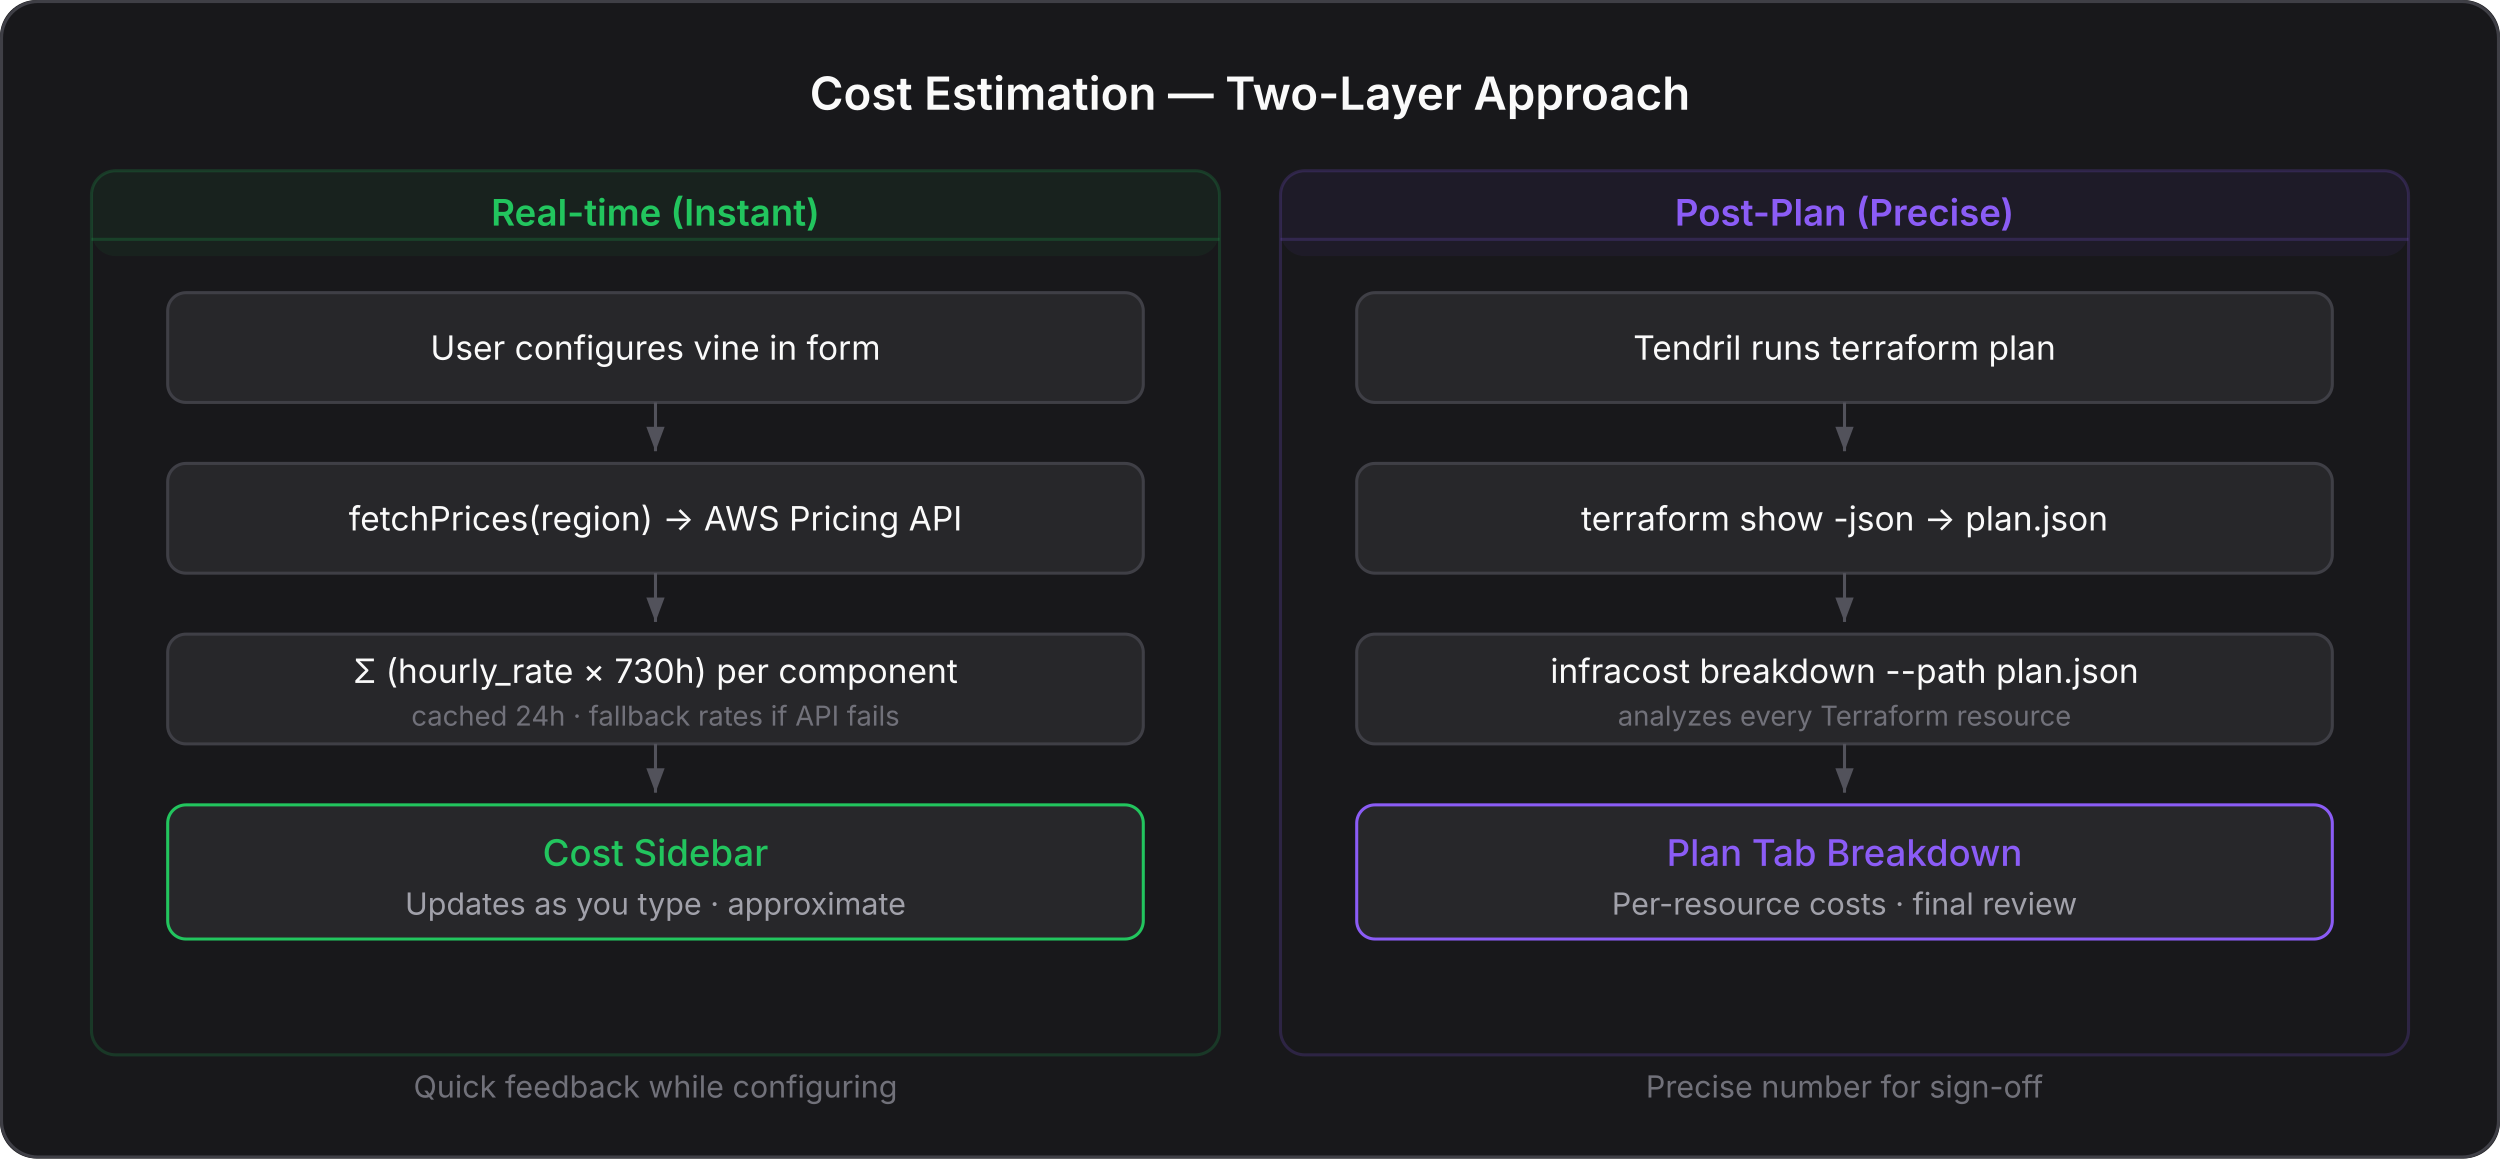
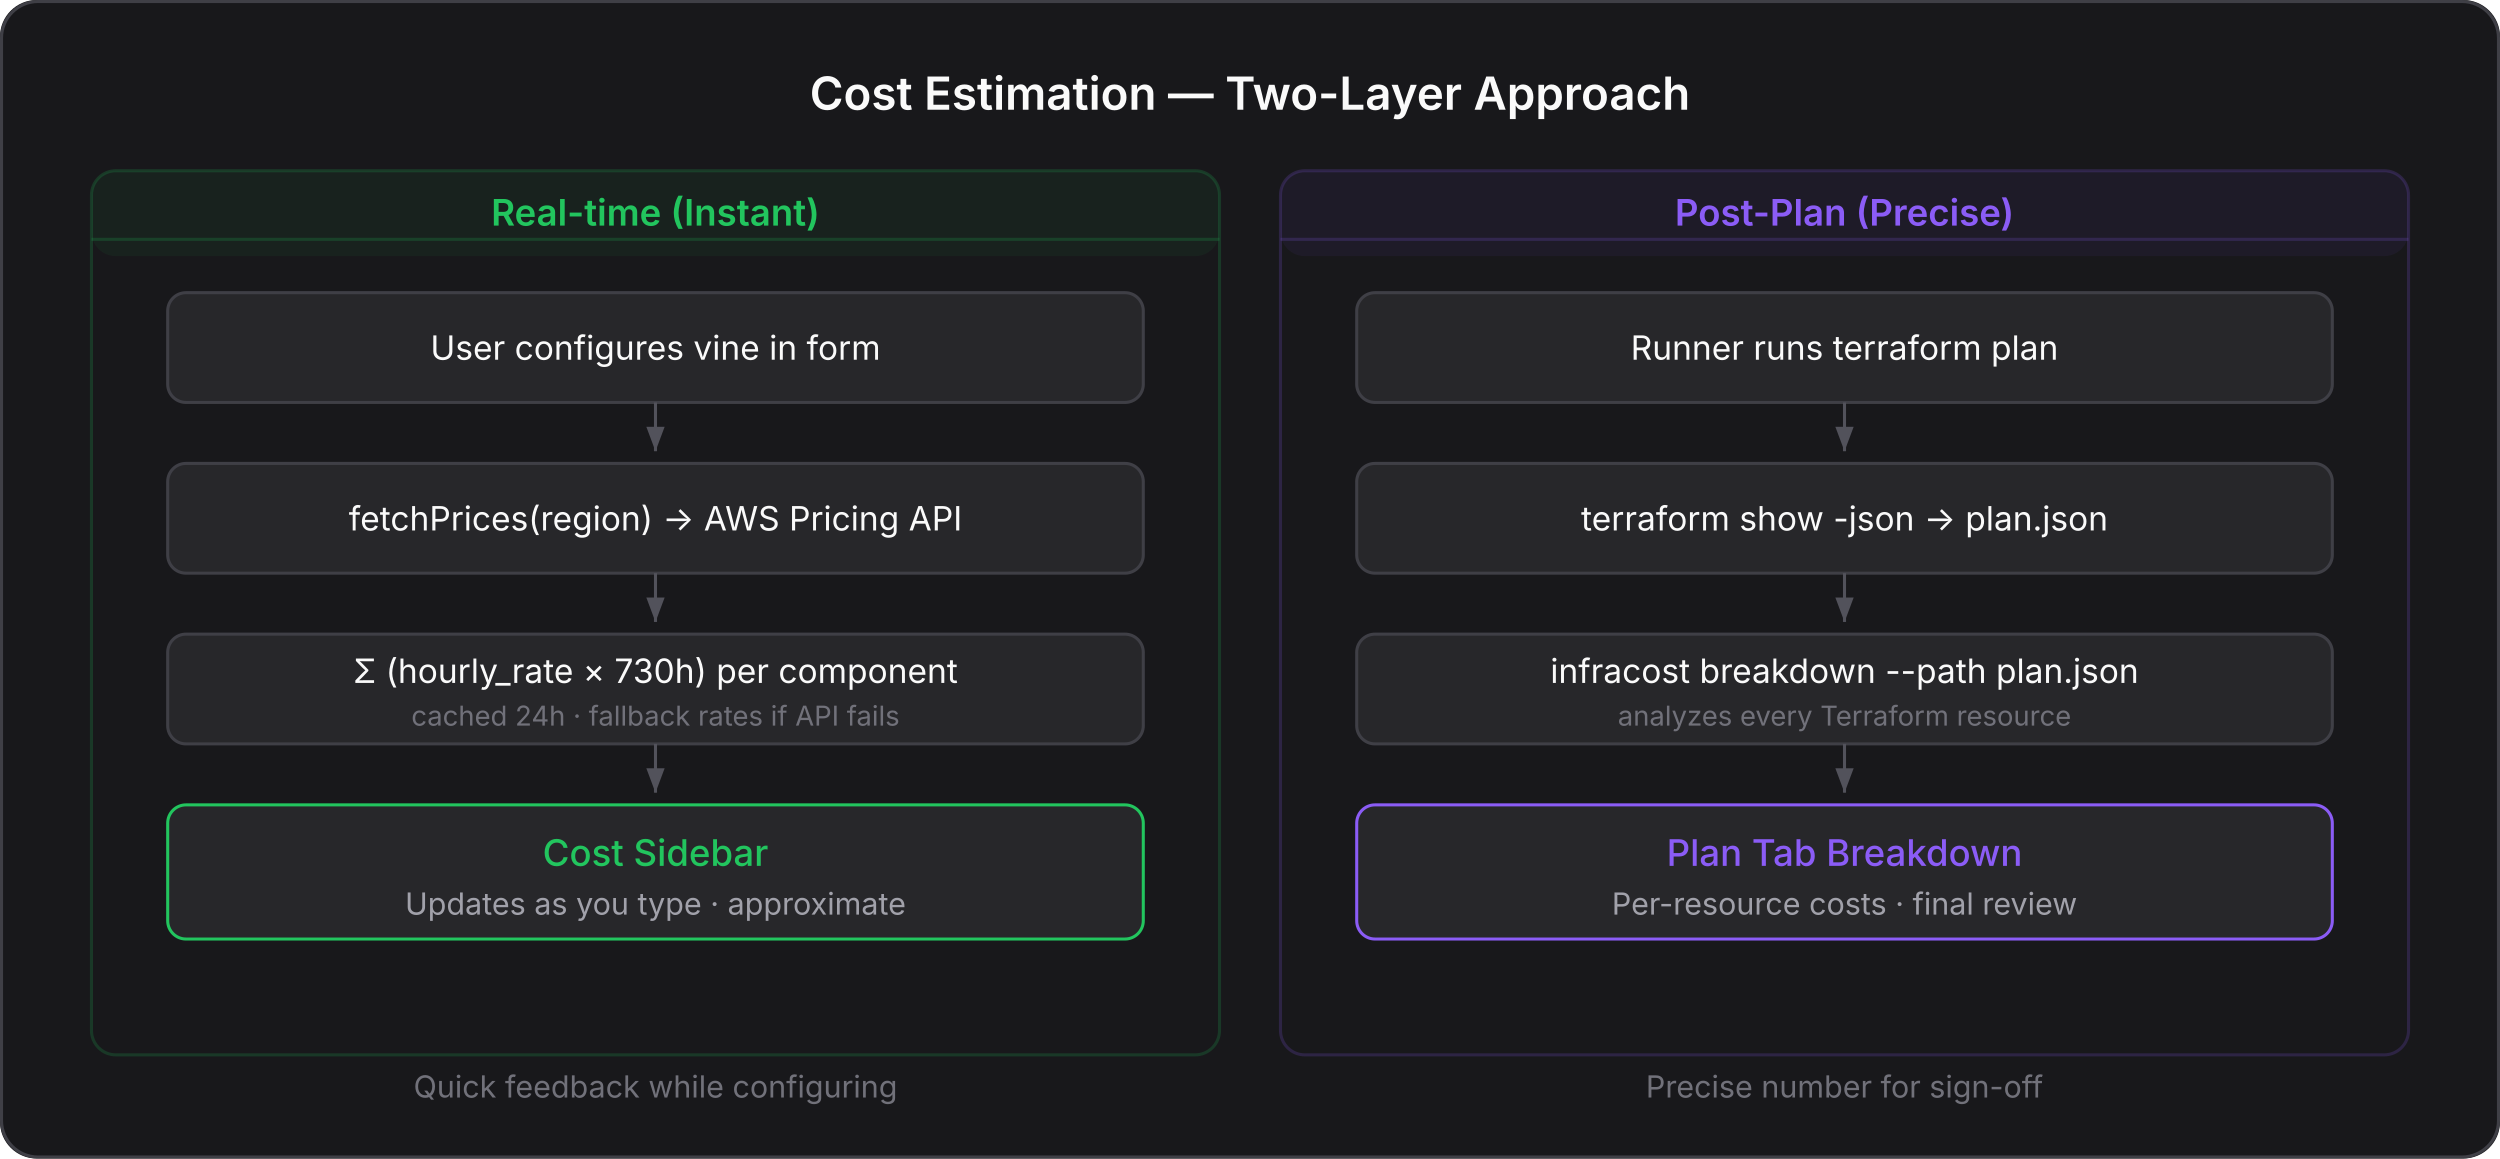
<svg xmlns="http://www.w3.org/2000/svg" viewBox="0 0 820 380" width="100%" fill="none">
  <defs>
    <marker id="arrow" markerWidth="8" markerHeight="6" refX="8" refY="3" orient="auto">
      <path d="M0,0 L8,3 L0,6" fill="#52525B" />
    </marker>
  </defs>
  <rect width="820" height="380" rx="12" fill="#18181B" />
  <rect x="0.5" y="0.5" width="819" height="379" rx="12" fill="none" stroke="#3F3F46" />
  <text x="410" y="36" text-anchor="middle" font-family="Inter, system-ui, sans-serif" font-size="15" font-weight="600" fill="#FAFAFA">Cost Estimation — Two-Layer Approach</text>
  <rect x="30" y="56" width="370" height="290" rx="8" fill="none" stroke="#22C55E30" />
  <rect x="30" y="56" width="370" height="28" rx="8" fill="#22C55E10" />
  <rect x="30" y="78" width="370" height="1" fill="#22C55E30" />
  <text x="215" y="74" text-anchor="middle" font-family="Inter, system-ui, sans-serif" font-size="12" font-weight="600" fill="#22C55E">Real-time (Instant)</text>
  <rect x="55" y="96" width="320" height="36" rx="6" fill="#27272A" stroke="#3F3F46" />
  <text x="215" y="118" text-anchor="middle" font-family="Inter, system-ui, sans-serif" font-size="11" fill="#FAFAFA">User configures vine in form</text>
  <line x1="215" y1="132" x2="215" y2="148" stroke="#52525B" stroke-width="1" marker-end="url(#arrow)" />
  <rect x="55" y="152" width="320" height="36" rx="6" fill="#27272A" stroke="#3F3F46" />
  <text x="215" y="174" text-anchor="middle" font-family="Inter, system-ui, sans-serif" font-size="11" fill="#FAFAFA">fetchPrices(region) → AWS Pricing API</text>
  <line x1="215" y1="188" x2="215" y2="204" stroke="#52525B" stroke-width="1" marker-end="url(#arrow)" />
  <rect x="55" y="208" width="320" height="36" rx="6" fill="#27272A" stroke="#3F3F46" />
  <text x="215" y="224" text-anchor="middle" font-family="Inter, system-ui, sans-serif" font-size="11" fill="#FAFAFA">Σ (hourly_rate × 730h) per component</text>
  <text x="215" y="238" text-anchor="middle" font-family="Inter, system-ui, sans-serif" font-size="9" fill="#71717A">cached 24h · fallback rates if API fails</text>
  <line x1="215" y1="244" x2="215" y2="260" stroke="#52525B" stroke-width="1" marker-end="url(#arrow)" />
  <rect x="55" y="264" width="320" height="44" rx="6" fill="#27272A" stroke="#22C55E" />
  <text x="215" y="284" text-anchor="middle" font-family="Inter, system-ui, sans-serif" font-size="12" font-weight="500" fill="#22C55E">Cost Sidebar</text>
  <text x="215" y="300" text-anchor="middle" font-family="Inter, system-ui, sans-serif" font-size="10" fill="#A1A1AA">Updates as you type · approximate</text>
  <rect x="420" y="56" width="370" height="290" rx="8" fill="none" stroke="#8B5CF630" />
  <rect x="420" y="56" width="370" height="28" rx="8" fill="#8B5CF610" />
  <rect x="420" y="78" width="370" height="1" fill="#8B5CF630" />
  <text x="605" y="74" text-anchor="middle" font-family="Inter, system-ui, sans-serif" font-size="12" font-weight="600" fill="#8B5CF6">Post-Plan (Precise)</text>
  <rect x="445" y="96" width="320" height="36" rx="6" fill="#27272A" stroke="#3F3F46" />
-   <text x="605" y="118" text-anchor="middle" font-family="Inter, system-ui, sans-serif" font-size="11" fill="#FAFAFA">Tendril runs terraform plan</text>
+   <text x="605" y="118" text-anchor="middle" font-family="Inter, system-ui, sans-serif" font-size="11" fill="#FAFAFA">Runner runs terraform plan</text>
  <line x1="605" y1="132" x2="605" y2="148" stroke="#52525B" stroke-width="1" marker-end="url(#arrow)" />
  <rect x="445" y="152" width="320" height="36" rx="6" fill="#27272A" stroke="#3F3F46" />
  <text x="605" y="174" text-anchor="middle" font-family="Inter, system-ui, sans-serif" font-size="11" fill="#FAFAFA">terraform show -json → plan.json</text>
  <line x1="605" y1="188" x2="605" y2="204" stroke="#52525B" stroke-width="1" marker-end="url(#arrow)" />
  <rect x="445" y="208" width="320" height="36" rx="6" fill="#27272A" stroke="#3F3F46" />
  <text x="605" y="224" text-anchor="middle" font-family="Inter, system-ui, sans-serif" font-size="11" fill="#FAFAFA">infracost breakdown --path plan.json</text>
  <text x="605" y="238" text-anchor="middle" font-family="Inter, system-ui, sans-serif" font-size="9" fill="#71717A">analyzes every Terraform resource</text>
  <line x1="605" y1="244" x2="605" y2="260" stroke="#52525B" stroke-width="1" marker-end="url(#arrow)" />
  <rect x="445" y="264" width="320" height="44" rx="6" fill="#27272A" stroke="#8B5CF6" />
  <text x="605" y="284" text-anchor="middle" font-family="Inter, system-ui, sans-serif" font-size="12" font-weight="500" fill="#8B5CF6">Plan Tab Breakdown</text>
  <text x="605" y="300" text-anchor="middle" font-family="Inter, system-ui, sans-serif" font-size="10" fill="#A1A1AA">Per-resource costs · final review</text>
  <text x="215" y="360" text-anchor="middle" font-family="Inter, system-ui, sans-serif" font-size="10" fill="#71717A">Quick feedback while configuring</text>
  <text x="605" y="360" text-anchor="middle" font-family="Inter, system-ui, sans-serif" font-size="10" fill="#71717A">Precise number for sign-off</text>
</svg>
